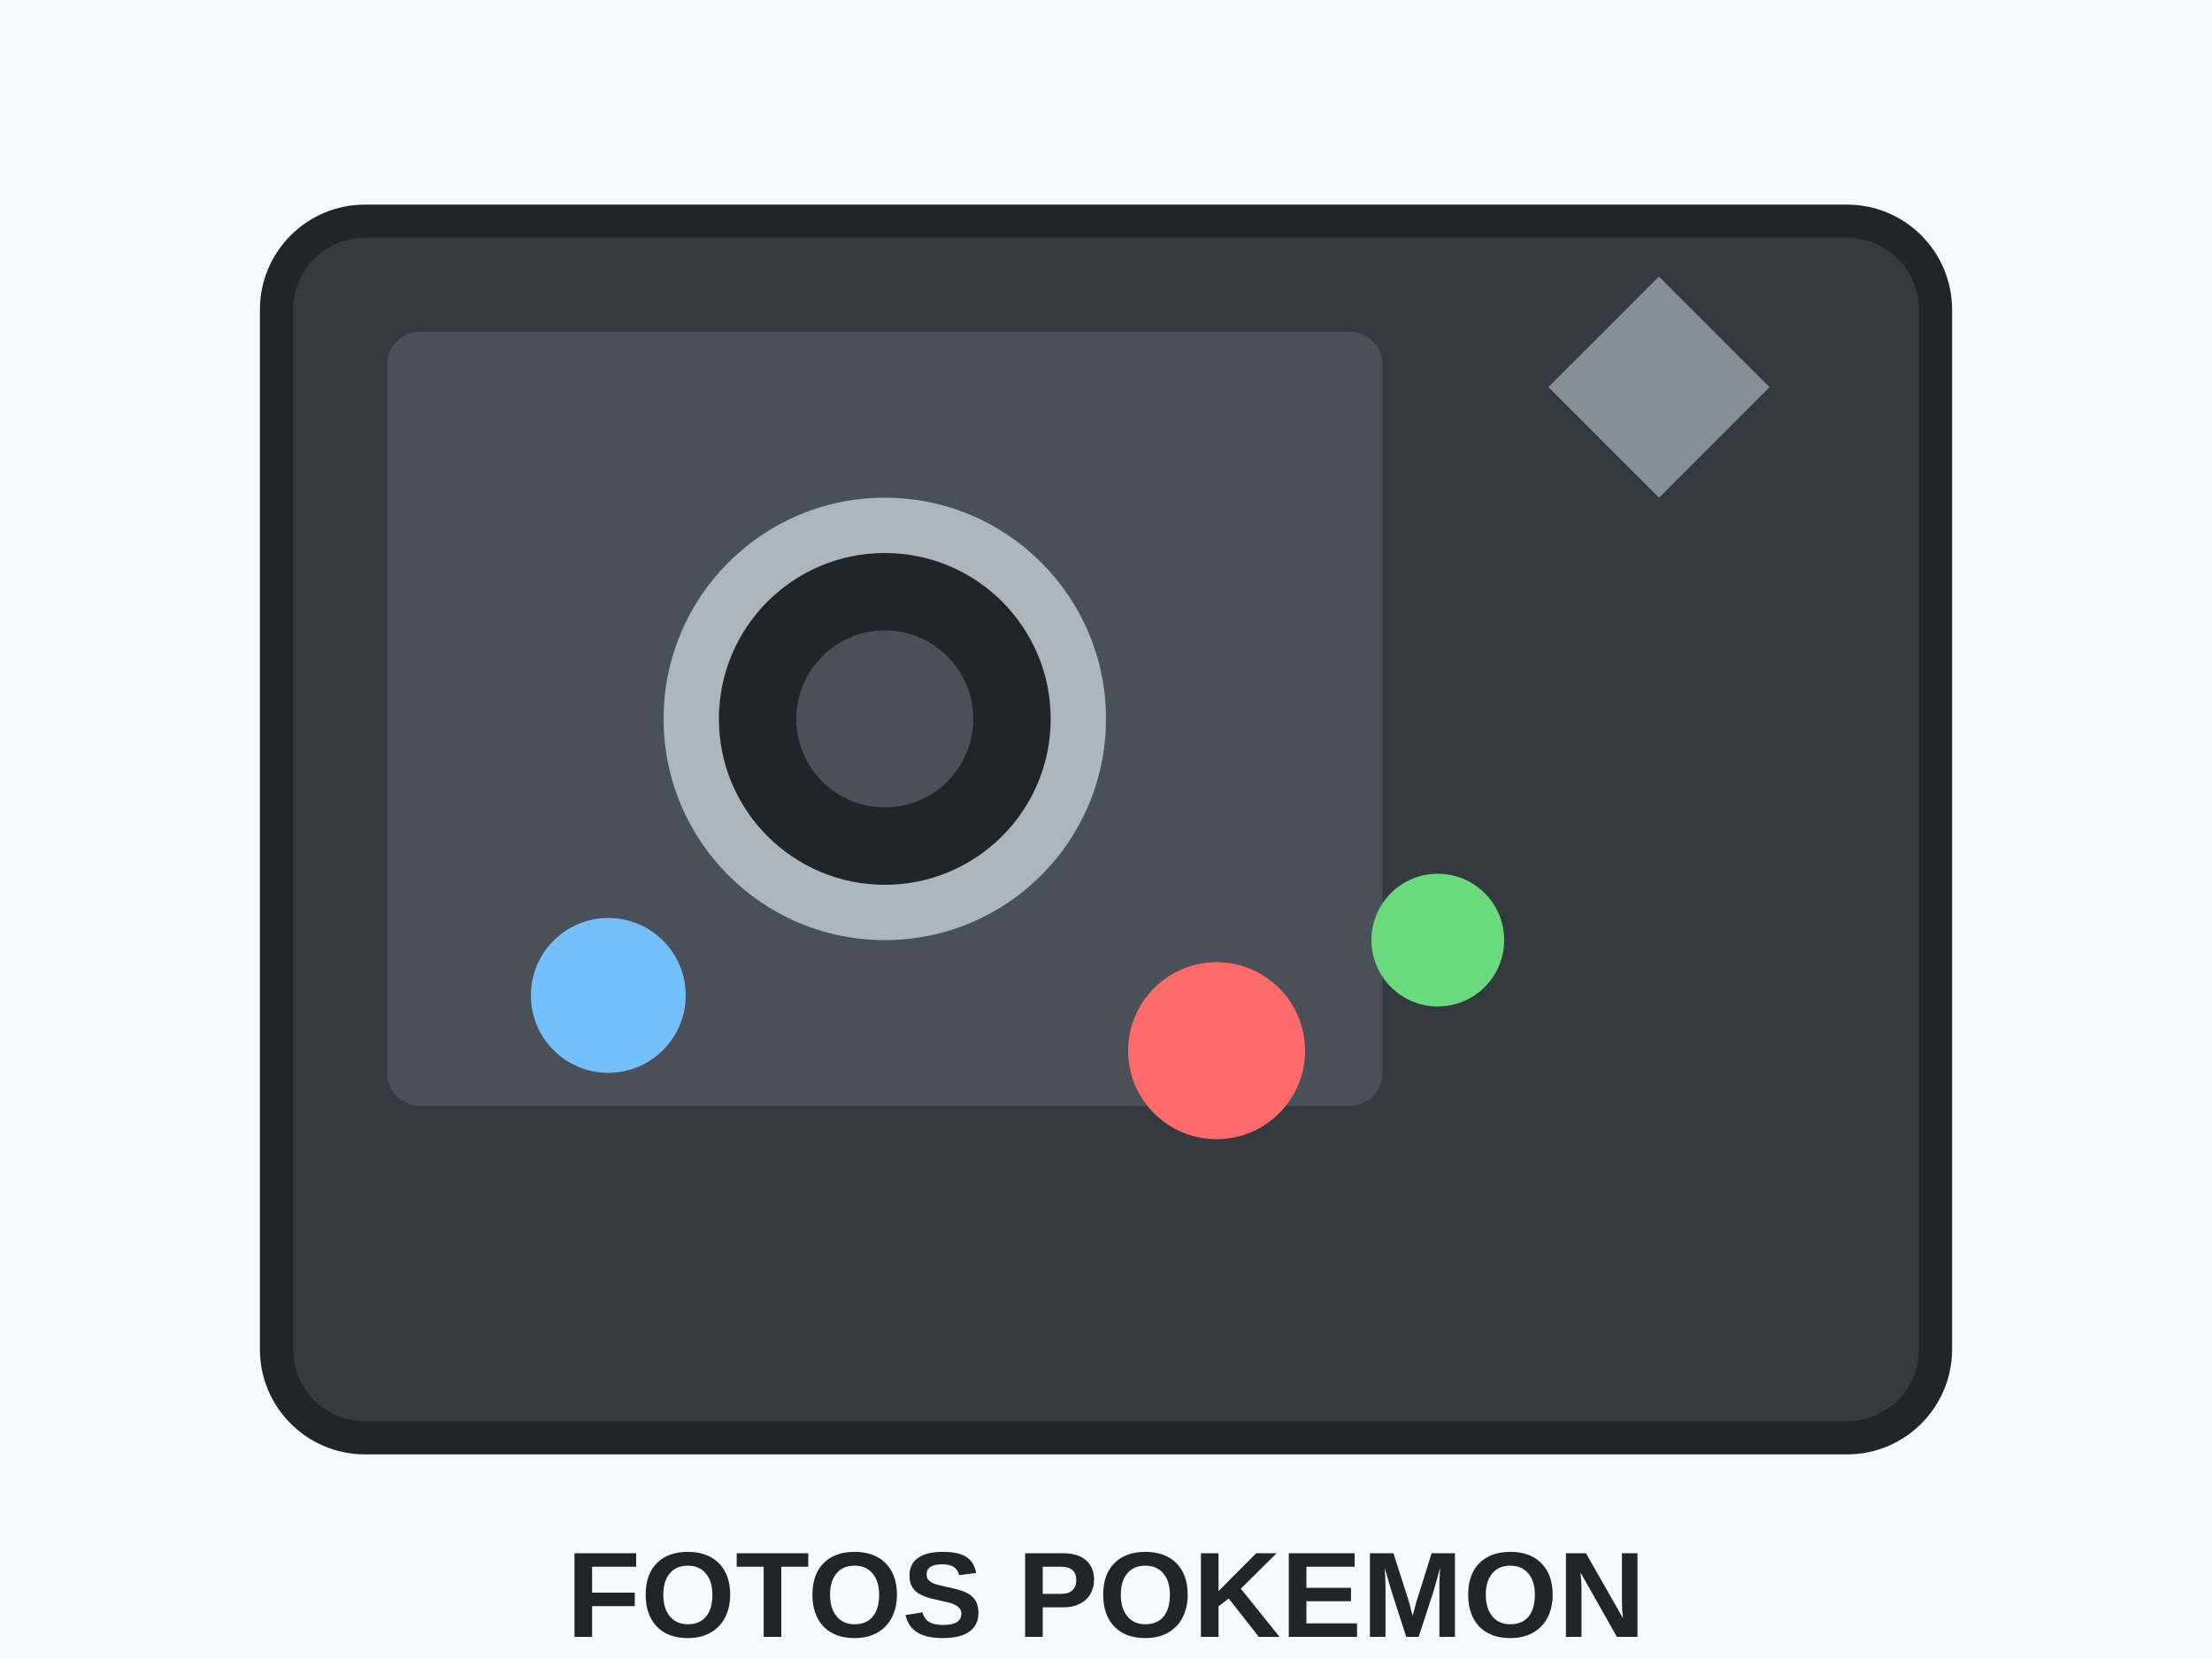
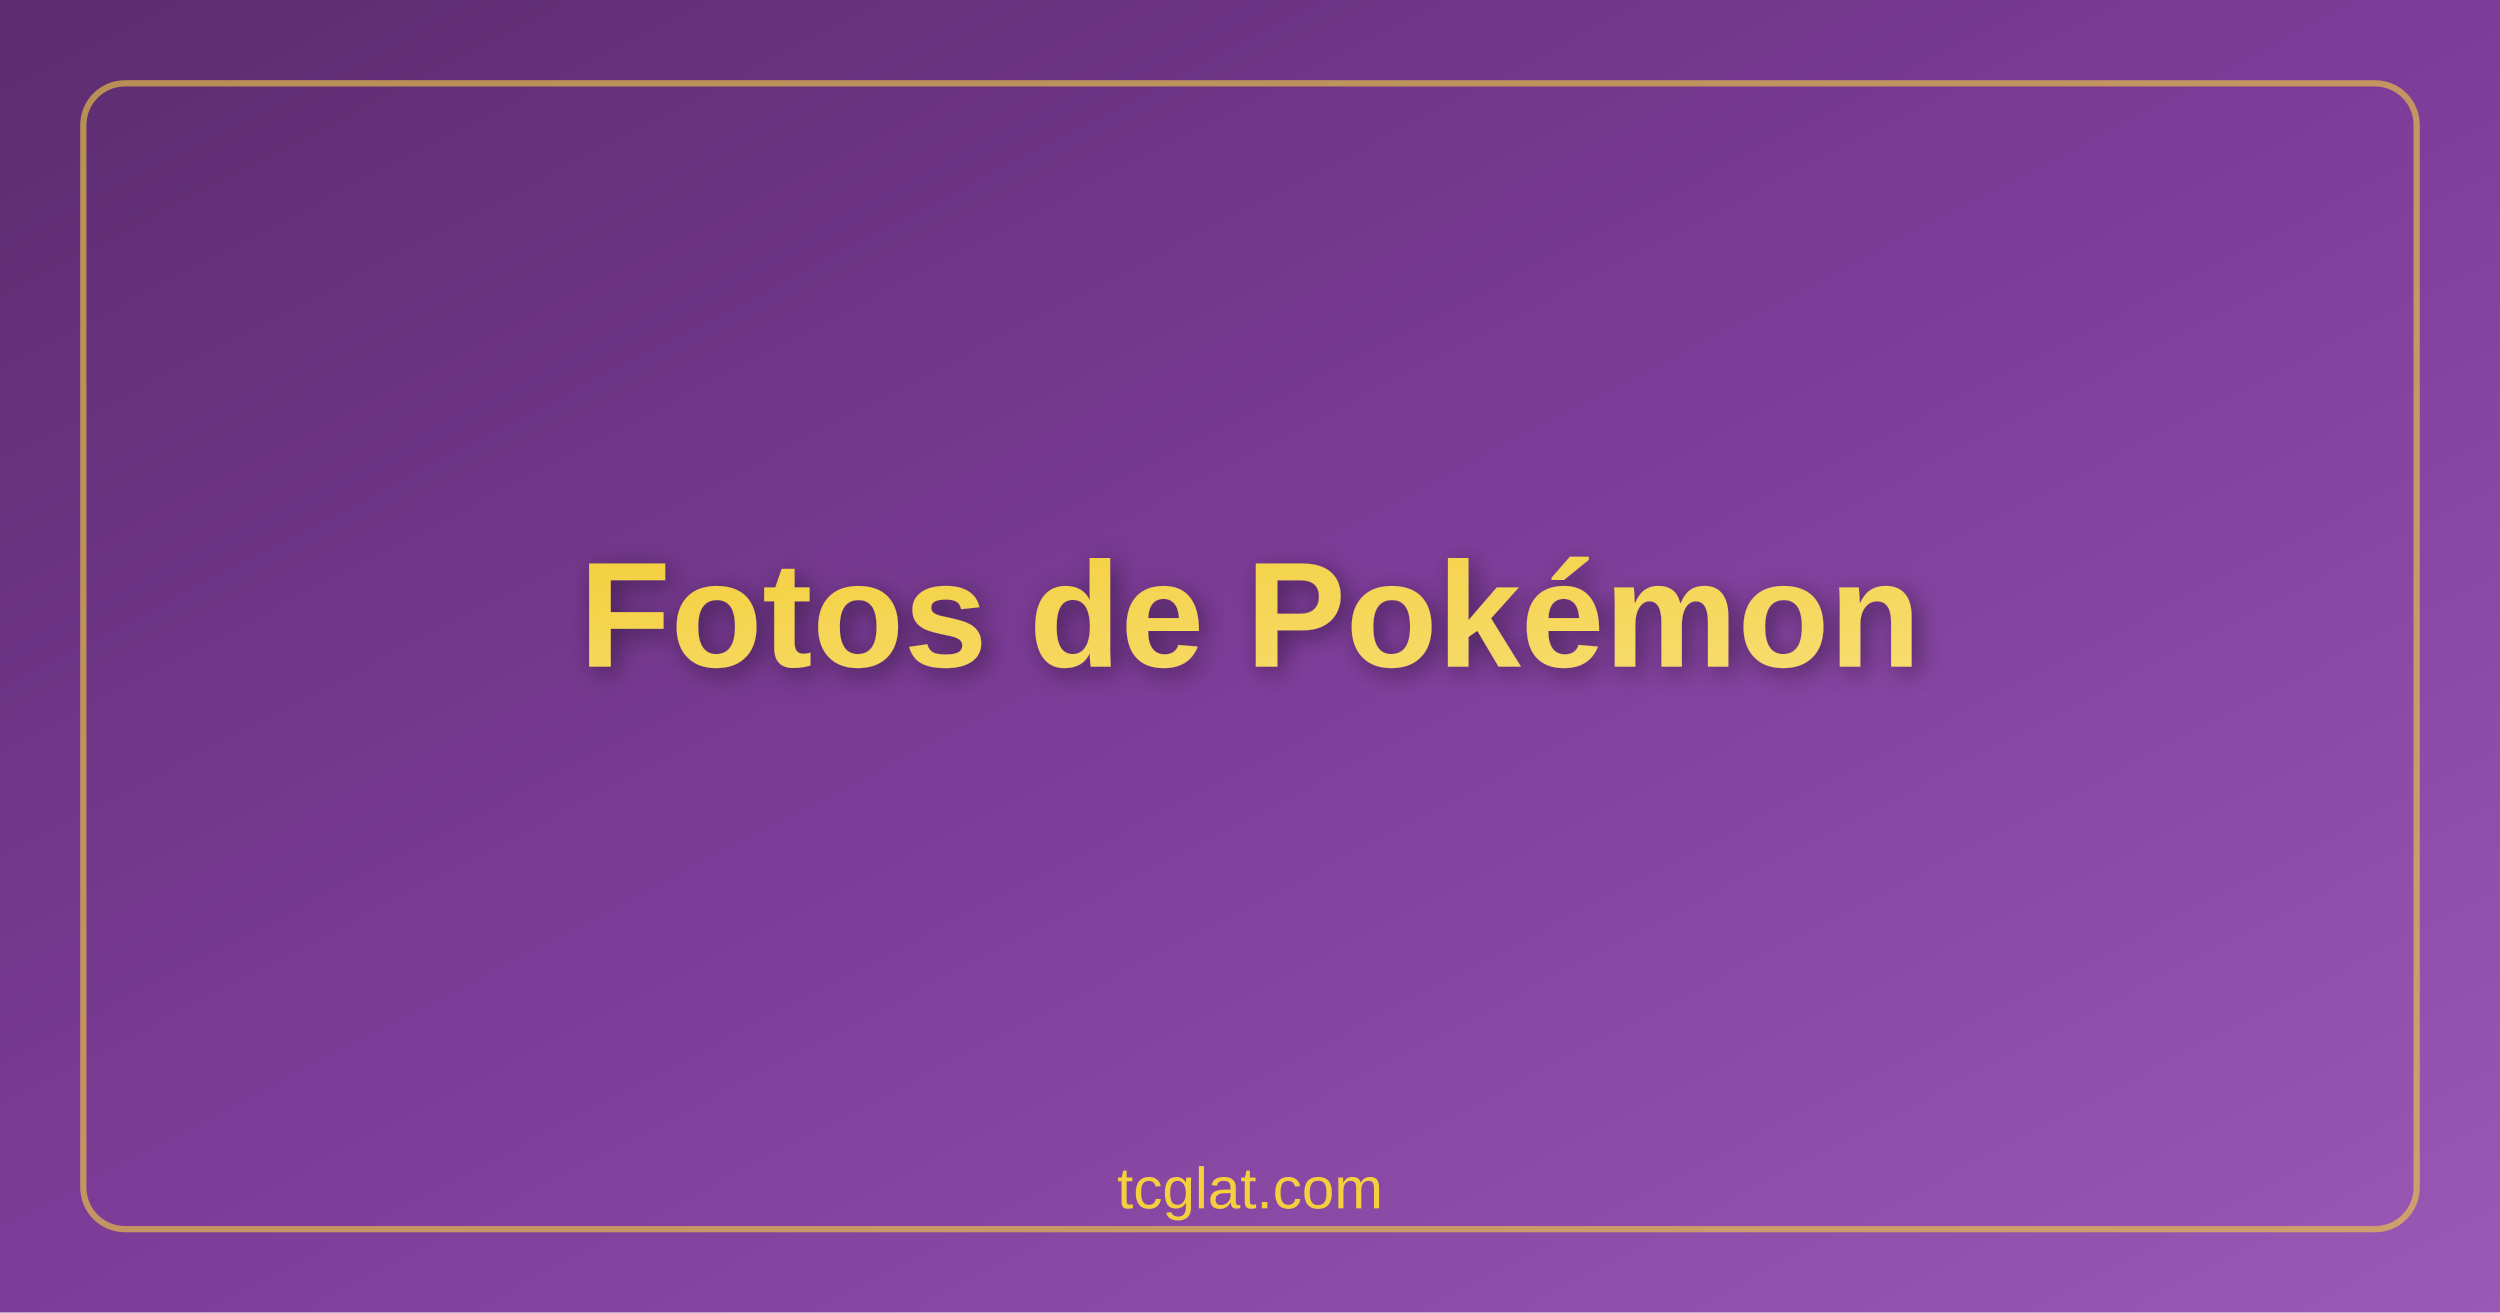
- <svg xmlns="http://www.w3.org/2000/svg" viewBox="0 0 200 150">
-   <rect width="200" height="150" fill="#F8F9FA" />
-   <rect x="25" y="20" width="150" height="110" rx="8" fill="#343A40" stroke="#212529" stroke-width="3" />
-   <rect x="35" y="30" width="90" height="70" rx="3" fill="#495057" />
-   <circle cx="80" cy="65" r="20" fill="#ADB5BD" />
-   <circle cx="80" cy="65" r="15" fill="#212529" />
-   <circle cx="80" cy="65" r="8" fill="#495057" />
-   <circle cx="110" cy="95" r="8" fill="#FF6B6B" />
-   <circle cx="130" cy="85" r="6" fill="#69DB7C" />
-   <circle cx="55" cy="90" r="7" fill="#74C0FC" />
-   <path d="M140 35 L150 25 L160 35 L150 45 Z" fill="#868E96" />
-   <text x="100" y="148" text-anchor="middle" font-family="Arial" font-size="11" font-weight="bold" fill="#212529">FOTOS POKEMON</text>
+ <svg xmlns="http://www.w3.org/2000/svg" viewBox="0 0 1200 630">
+   <defs>
+     <linearGradient id="bg" x1="0%" y1="0%" x2="100%" y2="100%">
+       <stop offset="0%" style="stop-color:#5B2C6F" />
+       <stop offset="50%" style="stop-color:#7D3C98" />
+       <stop offset="100%" style="stop-color:#9B59B6" />
+     </linearGradient>
+     <linearGradient id="glow" x1="0%" y1="0%" x2="100%" y2="100%">
+       <stop offset="0%" style="stop-color:#F4D03F" />
+       <stop offset="100%" style="stop-color:#F7DC6F" />
+     </linearGradient>
+   </defs>
+   <rect width="1200" height="630" fill="url(#bg)" />
+   <rect x="40" y="40" width="1120" height="550" rx="20" fill="none" stroke="#F4D03F" stroke-width="3" opacity="0.6" />
+   <text x="600" y="320" text-anchor="middle" font-family="Arial Black, Arial" font-size="72" font-weight="bold" fill="url(#glow)" filter="drop-shadow(3px 3px 6px rgba(0,0,0,0.4))">Fotos de Pokémon</text>
+   <text x="600" y="580" text-anchor="middle" font-family="Arial" font-size="28" fill="#F4D03F">tcglat.com</text>
</svg>
